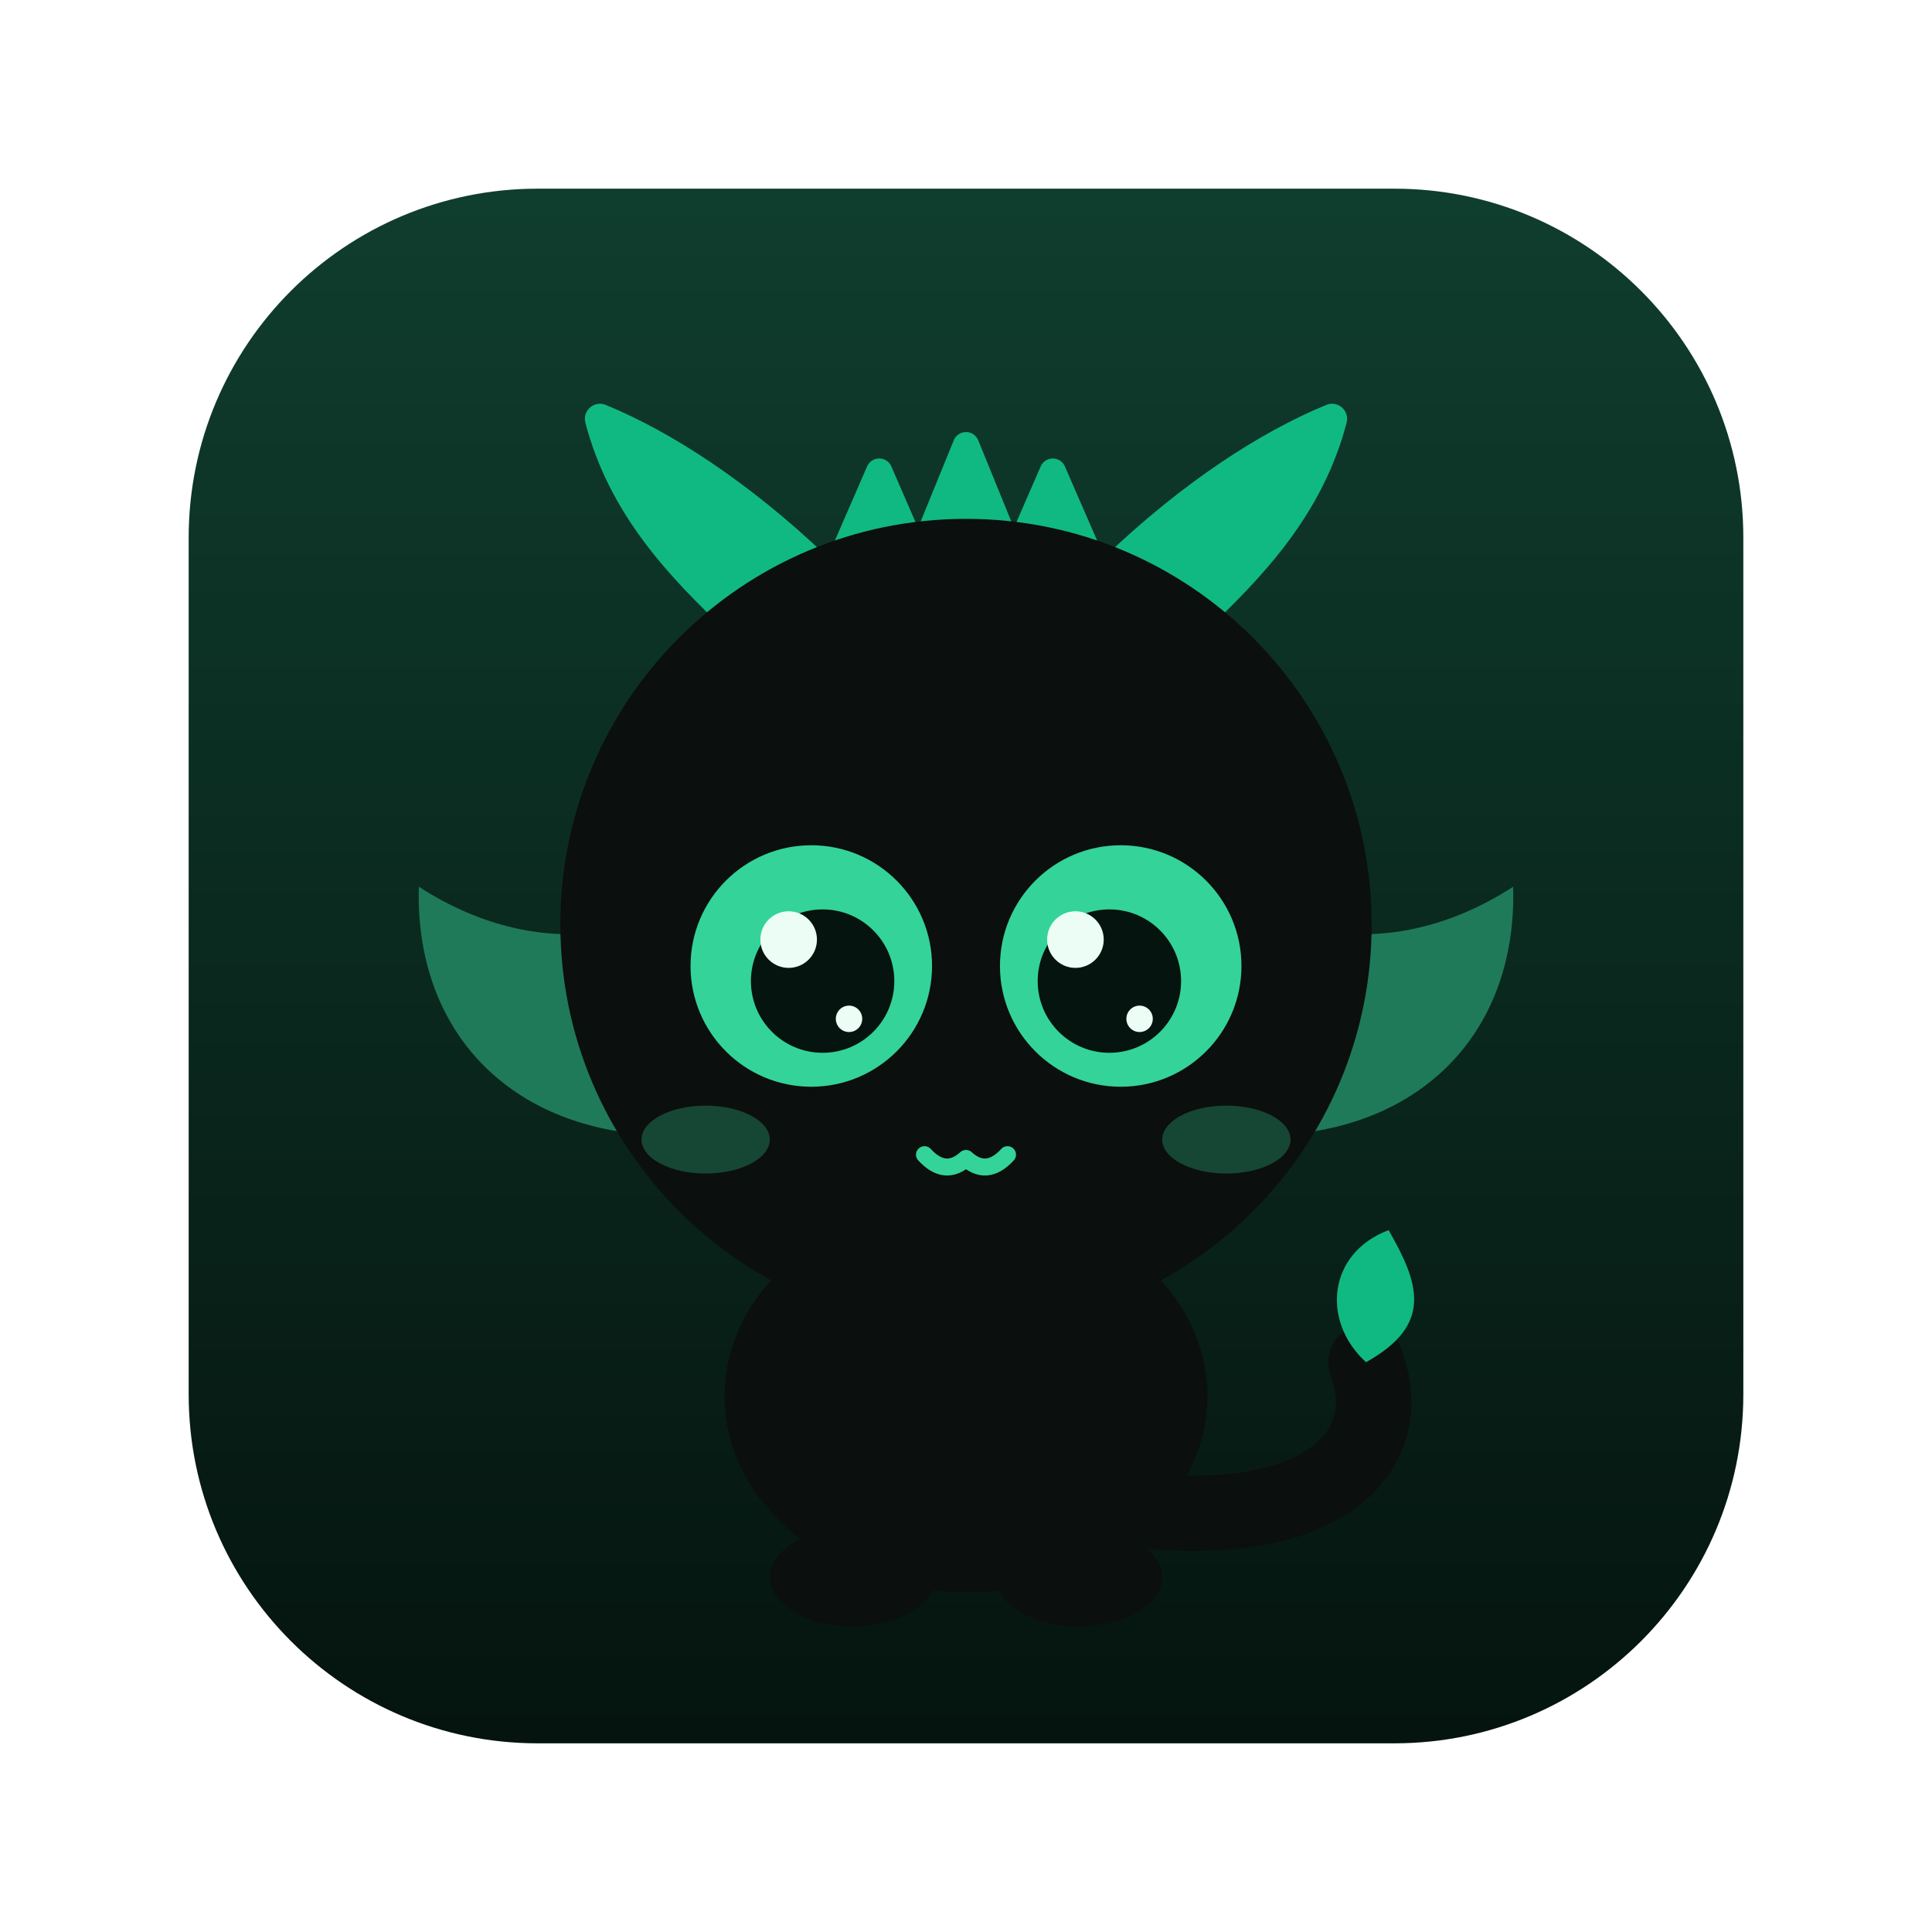
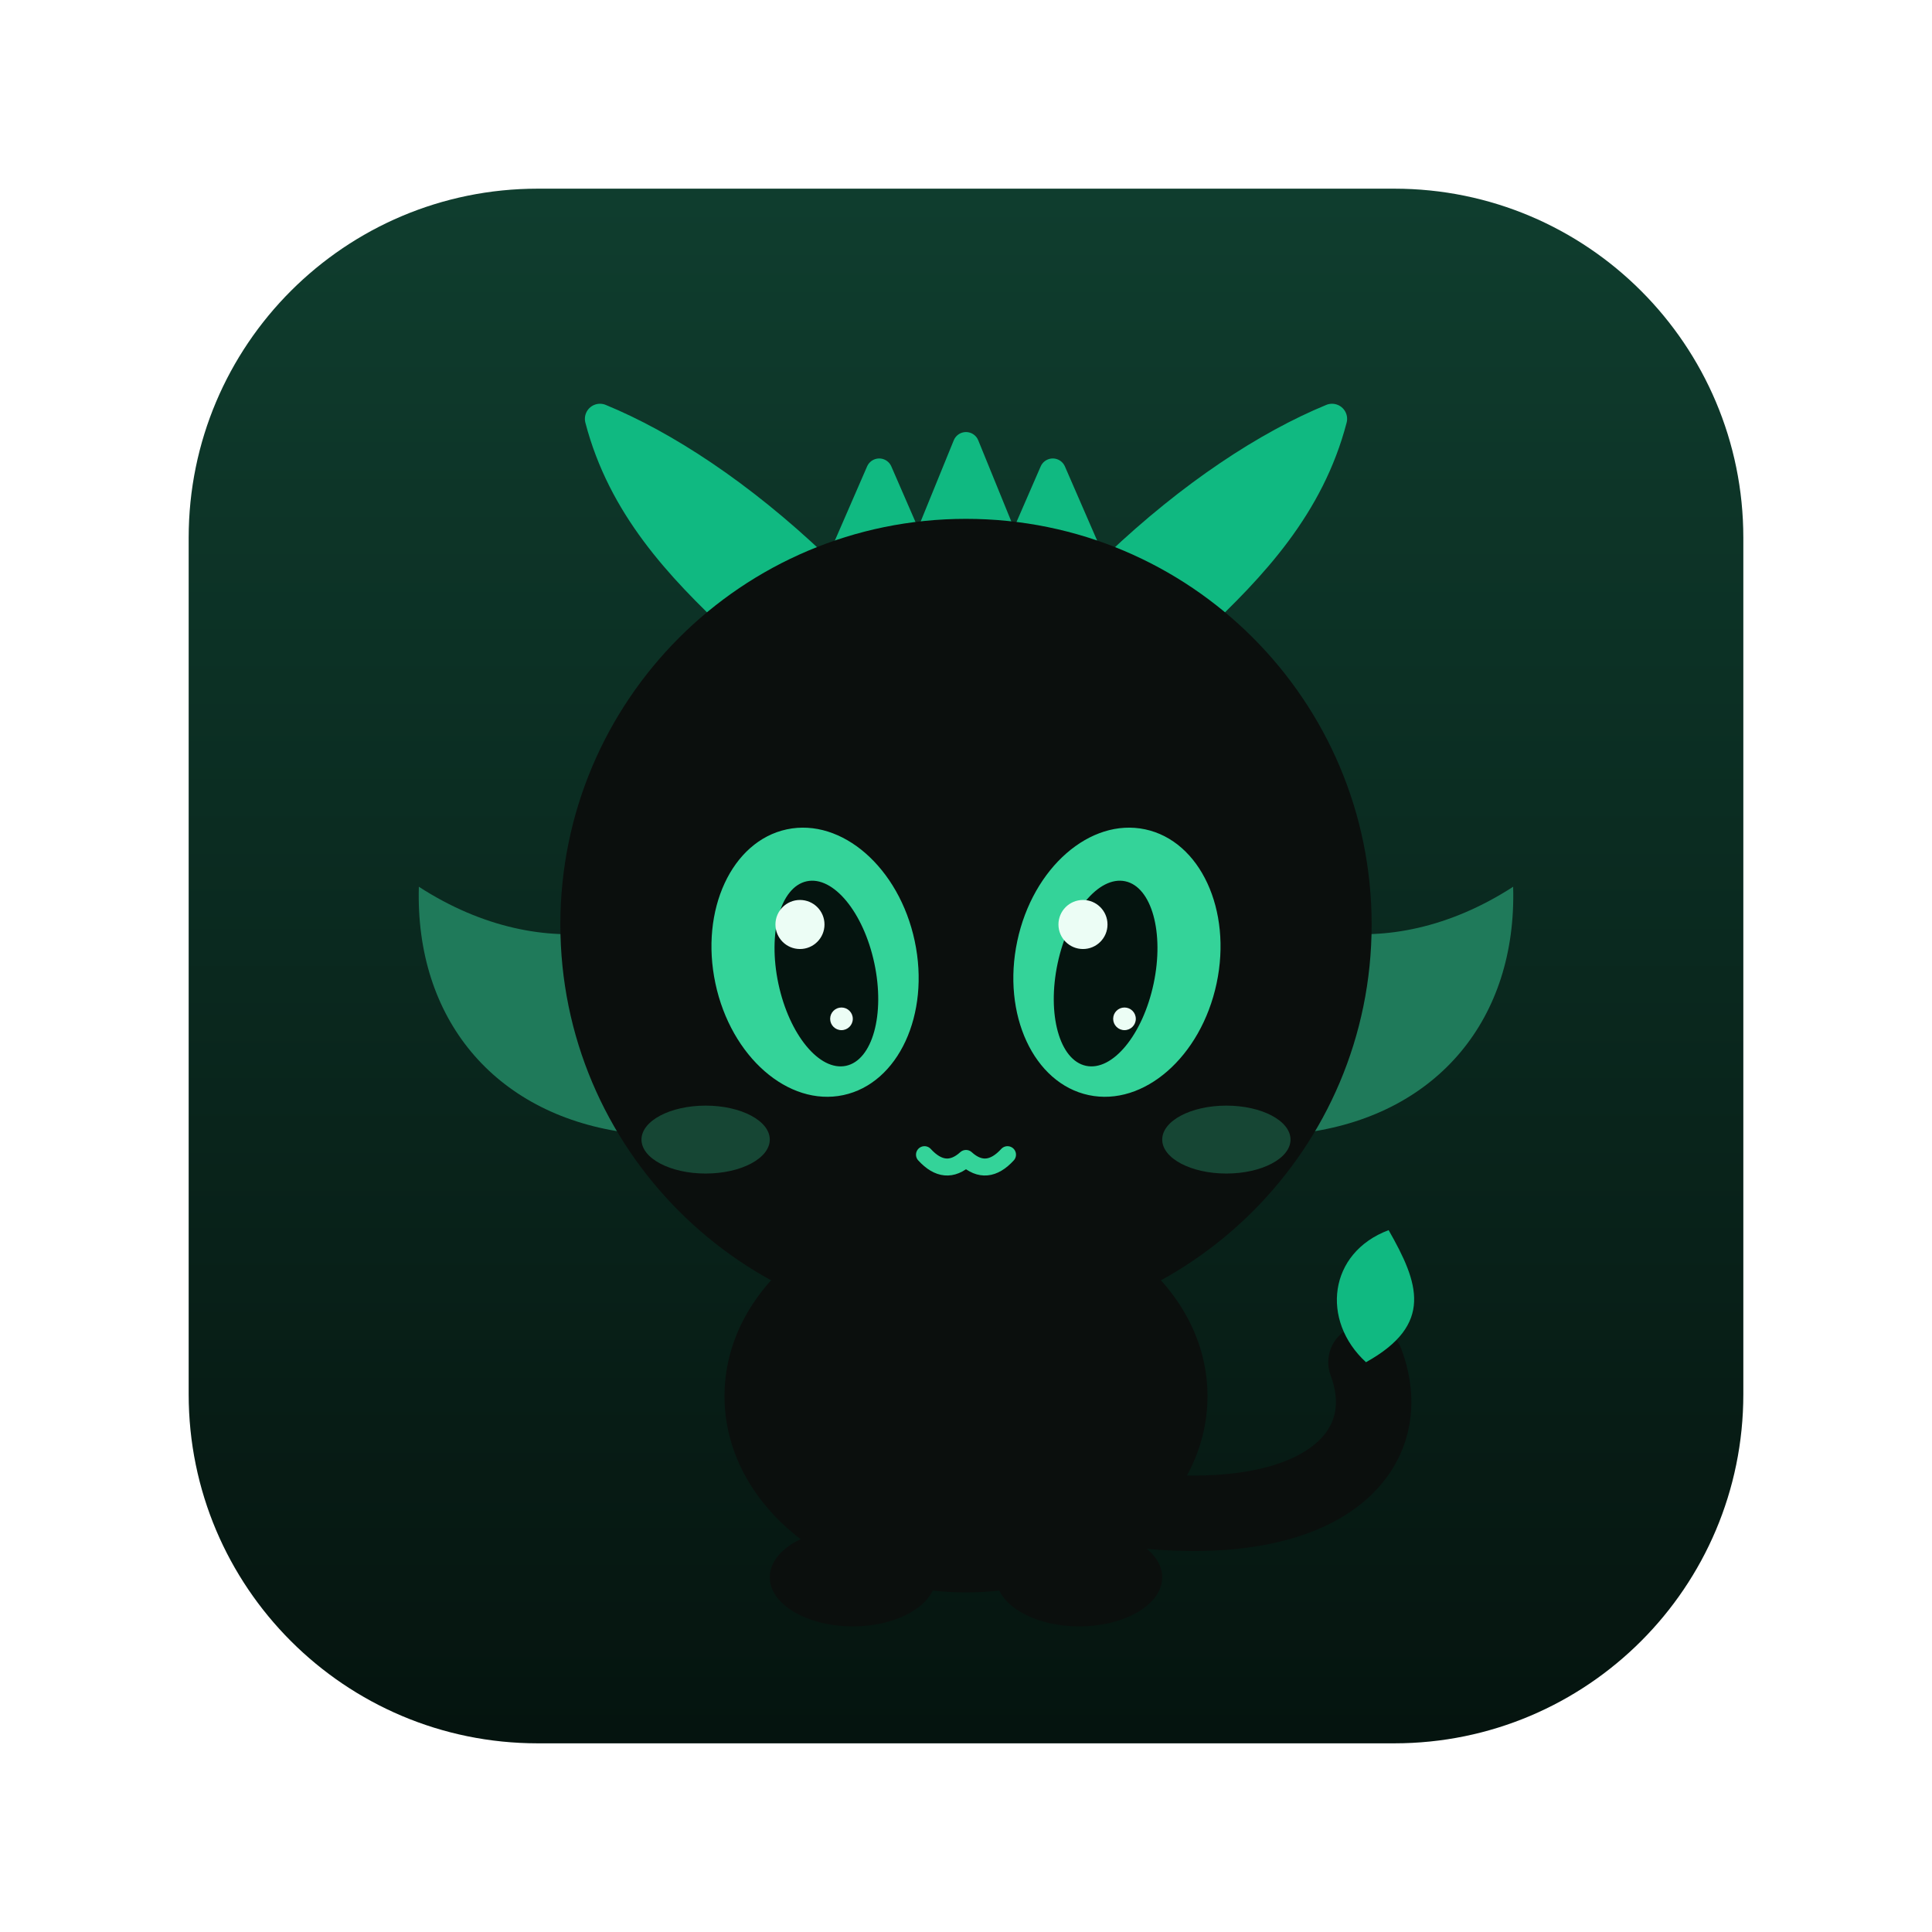
<svg xmlns="http://www.w3.org/2000/svg" viewBox="0 0 1024 1024" width="1024" height="1024">
  <defs>
    <linearGradient id="bg" x1="0" y1="0" x2="0" y2="1">
      <stop offset="0" stop-color="#0f3d2e" />
      <stop offset="1" stop-color="#05140f" />
    </linearGradient>
    <clipPath id="tile">
      <rect x="100" y="100" width="824" height="824" rx="185" />
    </clipPath>
  </defs>
  <rect x="100" y="100" width="824" height="824" rx="185" fill="url(#bg)" />
  <g clip-path="url(#tile)">
    <path d="M600 800 C700 812 742 770 724 722" fill="none" stroke="#0b0f0d" stroke-width="40" stroke-linecap="round" />
    <path d="M724 722 C700 700 704 664 736 652 C752 680 760 702 724 722 Z" fill="#10b981" />
    <path d="M330 600 C262 590 220 540 222 470 C256 492 290 498 318 494 C312 530 318 560 340 576 Z" fill="#1f7a5a" />
    <path d="M694 600 C762 590 804 540 802 470 C768 492 734 498 706 494 C712 530 706 560 684 576 Z" fill="#1f7a5a" />
    <path d="M392 330 C360 300 330 268 318 222 C352 236 392 262 432 300 Z" fill="#10b981" stroke="#10b981" stroke-width="16" stroke-linejoin="round" />
    <path d="M632 330 C664 300 694 268 706 222 C672 236 632 262 592 300 Z" fill="#10b981" stroke="#10b981" stroke-width="16" stroke-linejoin="round" />
    <path d="M446 296 L466 250 L486 296 Z" fill="#10b981" stroke="#10b981" stroke-width="14" stroke-linejoin="round" />
    <path d="M490 290 L512 236 L534 290 Z" fill="#10b981" stroke="#10b981" stroke-width="14" stroke-linejoin="round" />
    <path d="M538 296 L558 250 L578 296 Z" fill="#10b981" stroke="#10b981" stroke-width="14" stroke-linejoin="round" />
    <ellipse cx="512" cy="740" rx="128" ry="104" fill="#0b0f0d" />
    <ellipse cx="452" cy="836" rx="44" ry="26" fill="#0b0f0d" />
    <ellipse cx="572" cy="836" rx="44" ry="26" fill="#0b0f0d" />
    <circle cx="512" cy="490" r="215" fill="#0b0f0d" />
-     <circle cx="430" cy="512" r="64" fill="#34d399" />
-     <circle cx="594" cy="512" r="64" fill="#34d399" />
-     <circle cx="436" cy="520" r="38" fill="#05140f" />
-     <circle cx="588" cy="520" r="38" fill="#05140f" />
-     <circle cx="418" cy="498" r="15" fill="#ecfdf5" />
-     <circle cx="570" cy="498" r="15" fill="#ecfdf5" />
-     <circle cx="450" cy="540" r="7" fill="#ecfdf5" />
-     <circle cx="604" cy="540" r="7" fill="#ecfdf5" />
+     <ellipse cx="432" cy="510" rx="54" ry="72" fill="#34d399" transform="rotate(-12 432 510)" />
+     <ellipse cx="592" cy="510" rx="54" ry="72" fill="#34d399" transform="rotate(12 592 510)" />
+     <ellipse cx="438" cy="516" rx="26" ry="50" fill="#05140f" transform="rotate(-12 438 516)" />
+     <ellipse cx="586" cy="516" rx="26" ry="50" fill="#05140f" transform="rotate(12 586 516)" />
+     <circle cx="424" cy="490" r="13" fill="#ecfdf5" />
+     <circle cx="574" cy="490" r="13" fill="#ecfdf5" />
+     <circle cx="446" cy="540" r="6" fill="#ecfdf5" />
+     <circle cx="596" cy="540" r="6" fill="#ecfdf5" />
    <ellipse cx="374" cy="604" rx="34" ry="18" fill="#34d399" opacity="0.28" />
    <ellipse cx="650" cy="604" rx="34" ry="18" fill="#34d399" opacity="0.28" />
    <path d="M490 612 Q501 624 512 614 Q523 624 534 612" fill="none" stroke="#34d399" stroke-width="9" stroke-linecap="round" stroke-linejoin="round" />
  </g>
</svg>
